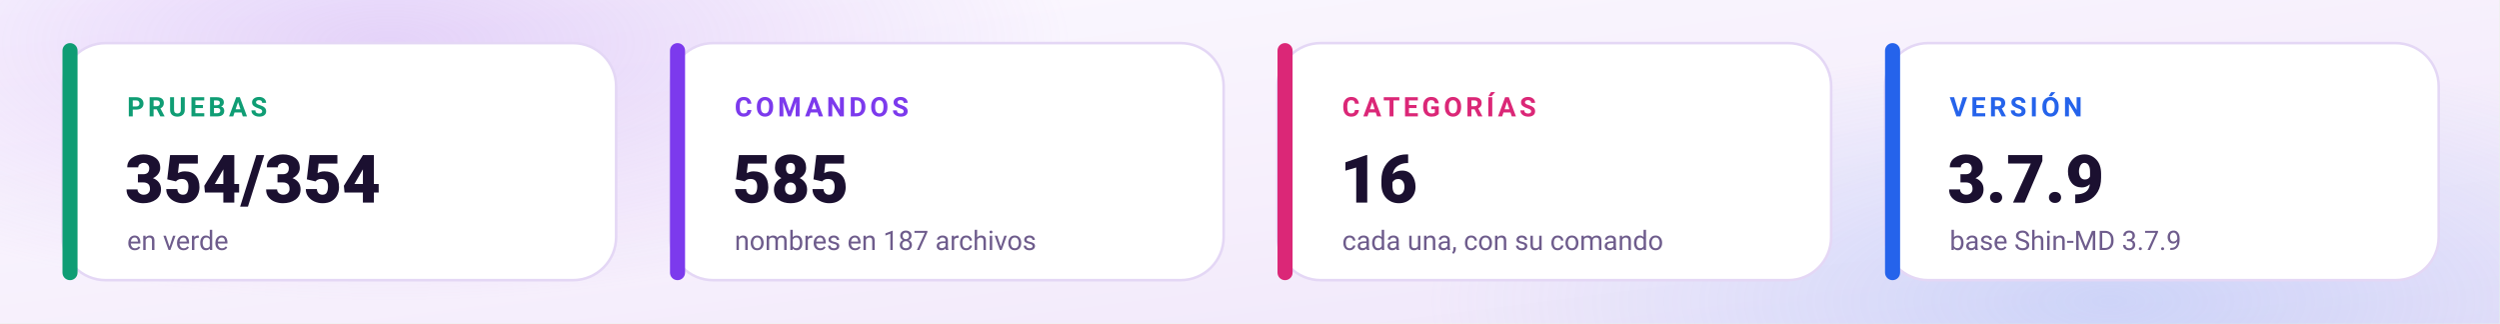
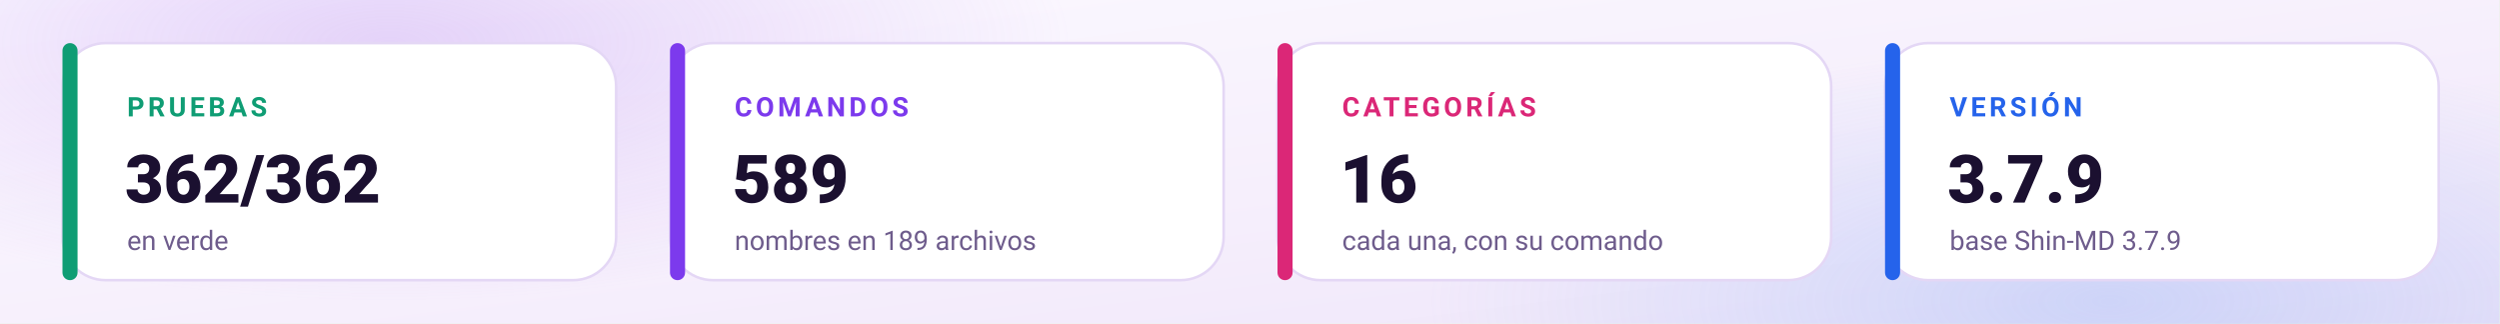
- <svg xmlns="http://www.w3.org/2000/svg" viewBox="0 0 1160 150" width="1160" height="150" role="img" aria-label="Cifras reales de Ado-Bot: 354 pruebas, 585 nombres de comando, 16 categorías, versión 3.7.9">
+ <svg xmlns="http://www.w3.org/2000/svg" viewBox="0 0 1160 150" width="1160" height="150" role="img" aria-label="Cifras reales de Ado-Bot: 362 pruebas, 589 nombres de comando, 16 categorías, versión 3.7.9">
  <defs>
    <style>
@keyframes vaiven { 0% { transform: translateX(-620px) } 100% { transform: translateX(1500px) } }
@keyframes respirar { 0%,100% { opacity: .45 } 50% { opacity: .8 } }
@keyframes latir { 0%,100% { opacity: .25; transform: scale(1) } 50% { opacity: .7; transform: scale(1.35) } }
@keyframes recorrer { 0% { transform: translateX(-320px) } 100% { transform: translateX(1240px) } }
.brillo { animation: vaiven 11s linear infinite; }
.halo { animation: respirar 9s ease-in-out infinite; }
.punto { animation: latir 5s ease-in-out infinite; transform-origin: center; }
.destello { animation: recorrer 7s ease-in-out infinite; }
@media (prefers-reduced-motion: reduce) {
  .brillo, .halo, .punto, .destello { animation: none }
}</style>
    <linearGradient id="fondo" x1="0" y1="0" x2="1" y2="1">
      <stop offset="0" stop-color="#FCFAFF" />
      <stop offset=".55" stop-color="#F6EFFC" />
      <stop offset="1" stop-color="#EDE4F9" />
    </linearGradient>
    <radialGradient id="haloA" cx="0.5" cy="0.5" r="0.5">
      <stop offset="0" stop-color="#B98BF0" stop-opacity=".34" />
      <stop offset="1" stop-color="#B98BF0" stop-opacity="0" />
    </radialGradient>
    <radialGradient id="haloB" cx="0.5" cy="0.5" r="0.5">
      <stop offset="0" stop-color="#7FA8F5" stop-opacity=".3" />
      <stop offset="1" stop-color="#7FA8F5" stop-opacity="0" />
    </radialGradient>
    <linearGradient id="tinta" x1="0" y1="0" x2="1" y2="0">
      <stop offset="0" stop-color="#1B1030" />
      <stop offset="1" stop-color="#7C3AED" />
    </linearGradient>
    <linearGradient id="lineaFina" x1="0" y1="0" x2="1" y2="0">
      <stop offset="0" stop-color="#E7DCF6" stop-opacity="0" />
      <stop offset=".5" stop-color="#E7DCF6" />
      <stop offset="1" stop-color="#E7DCF6" stop-opacity="0" />
    </linearGradient>
    <linearGradient id="velo" x1="0" y1="0" x2="1" y2="0">
      <stop offset="0" stop-color="#FFFFFF" stop-opacity="0" />
      <stop offset=".5" stop-color="#FFFFFF" stop-opacity=".1" />
      <stop offset="1" stop-color="#FFFFFF" stop-opacity="0" />
    </linearGradient>
    <pattern id="trama" width="26" height="26" patternUnits="userSpaceOnUse">
      <circle cx="1.6" cy="1.6" r="1.6" fill="#6E5C8C" opacity=".3" />
    </pattern>
  </defs>
  <rect width="1160" height="150" fill="url(#fondo)" />
  <ellipse class="halo" cx="180" cy="20" rx="320" ry="120" fill="url(#haloA)" />
  <ellipse class="halo" cx="980" cy="140" rx="320" ry="120" fill="url(#haloB)" />
  <g>
    <rect x="29" y="20" width="257" height="110" rx="20" fill="#FFFFFF" stroke="#E4D7F5" stroke-width="1.2" />
    <rect x="29" y="20" width="7" height="110" rx="3.5" fill="#0F9D74" />
    <text x="59" y="54" font-family="-apple-system, BlinkMacSystemFont, &quot;SF Pro Display&quot;, &quot;Segoe UI&quot;, Roboto, Helvetica, Arial, sans-serif" font-size="12.5" font-weight="700" letter-spacing="1.6" fill="#0F9D74">PRUEBAS</text>
-     <text x="58" y="94" font-family="-apple-system, BlinkMacSystemFont, &quot;SF Pro Display&quot;, &quot;Segoe UI&quot;, Roboto, Helvetica, Arial, sans-serif" font-size="31" font-weight="800" fill="#1B1030">354/354</text>
+     <text x="58" y="94" font-family="-apple-system, BlinkMacSystemFont, &quot;SF Pro Display&quot;, &quot;Segoe UI&quot;, Roboto, Helvetica, Arial, sans-serif" font-size="31" font-weight="800" fill="#1B1030">362/362</text>
    <text x="59" y="116" font-family="-apple-system, BlinkMacSystemFont, &quot;SF Pro Display&quot;, &quot;Segoe UI&quot;, Roboto, Helvetica, Arial, sans-serif" font-size="12.5" fill="#6E5C8C">en verde</text>
  </g>
  <g>
    <rect x="311" y="20" width="257" height="110" rx="20" fill="#FFFFFF" stroke="#E4D7F5" stroke-width="1.2" />
    <rect x="311" y="20" width="7" height="110" rx="3.5" fill="#7C3AED" />
    <text x="341" y="54" font-family="-apple-system, BlinkMacSystemFont, &quot;SF Pro Display&quot;, &quot;Segoe UI&quot;, Roboto, Helvetica, Arial, sans-serif" font-size="12.5" font-weight="700" letter-spacing="1.6" fill="#7C3AED">COMANDOS</text>
-     <text x="340" y="94" font-family="-apple-system, BlinkMacSystemFont, &quot;SF Pro Display&quot;, &quot;Segoe UI&quot;, Roboto, Helvetica, Arial, sans-serif" font-size="31" font-weight="800" fill="#1B1030">585</text>
-     <text x="341" y="116" font-family="-apple-system, BlinkMacSystemFont, &quot;SF Pro Display&quot;, &quot;Segoe UI&quot;, Roboto, Helvetica, Arial, sans-serif" font-size="12.5" fill="#6E5C8C">nombres en 187 archivos</text>
+     <text x="340" y="94" font-family="-apple-system, BlinkMacSystemFont, &quot;SF Pro Display&quot;, &quot;Segoe UI&quot;, Roboto, Helvetica, Arial, sans-serif" font-size="31" font-weight="800" fill="#1B1030">589</text>
+     <text x="341" y="116" font-family="-apple-system, BlinkMacSystemFont, &quot;SF Pro Display&quot;, &quot;Segoe UI&quot;, Roboto, Helvetica, Arial, sans-serif" font-size="12.5" fill="#6E5C8C">nombres en 189 archivos</text>
  </g>
  <g>
    <rect x="593" y="20" width="257" height="110" rx="20" fill="#FFFFFF" stroke="#E4D7F5" stroke-width="1.2" />
    <rect x="593" y="20" width="7" height="110" rx="3.5" fill="#DB2777" />
    <text x="623" y="54" font-family="-apple-system, BlinkMacSystemFont, &quot;SF Pro Display&quot;, &quot;Segoe UI&quot;, Roboto, Helvetica, Arial, sans-serif" font-size="12.5" font-weight="700" letter-spacing="1.6" fill="#DB2777">CATEGORÍAS</text>
    <text x="622" y="94" font-family="-apple-system, BlinkMacSystemFont, &quot;SF Pro Display&quot;, &quot;Segoe UI&quot;, Roboto, Helvetica, Arial, sans-serif" font-size="31" font-weight="800" fill="#1B1030">16</text>
    <text x="623" y="116" font-family="-apple-system, BlinkMacSystemFont, &quot;SF Pro Display&quot;, &quot;Segoe UI&quot;, Roboto, Helvetica, Arial, sans-serif" font-size="12.5" fill="#6E5C8C">cada una, con su comando</text>
  </g>
  <g>
    <rect x="875" y="20" width="257" height="110" rx="20" fill="#FFFFFF" stroke="#E4D7F5" stroke-width="1.2" />
    <rect x="875" y="20" width="7" height="110" rx="3.5" fill="#2563EB" />
    <text x="905" y="54" font-family="-apple-system, BlinkMacSystemFont, &quot;SF Pro Display&quot;, &quot;Segoe UI&quot;, Roboto, Helvetica, Arial, sans-serif" font-size="12.5" font-weight="700" letter-spacing="1.6" fill="#2563EB">VERSIÓN</text>
    <text x="904" y="94" font-family="-apple-system, BlinkMacSystemFont, &quot;SF Pro Display&quot;, &quot;Segoe UI&quot;, Roboto, Helvetica, Arial, sans-serif" font-size="31" font-weight="800" fill="#1B1030">3.7.9</text>
    <text x="905" y="116" font-family="-apple-system, BlinkMacSystemFont, &quot;SF Pro Display&quot;, &quot;Segoe UI&quot;, Roboto, Helvetica, Arial, sans-serif" font-size="12.5" fill="#6E5C8C">base Shin-MD 3.7.9</text>
  </g>
</svg>
